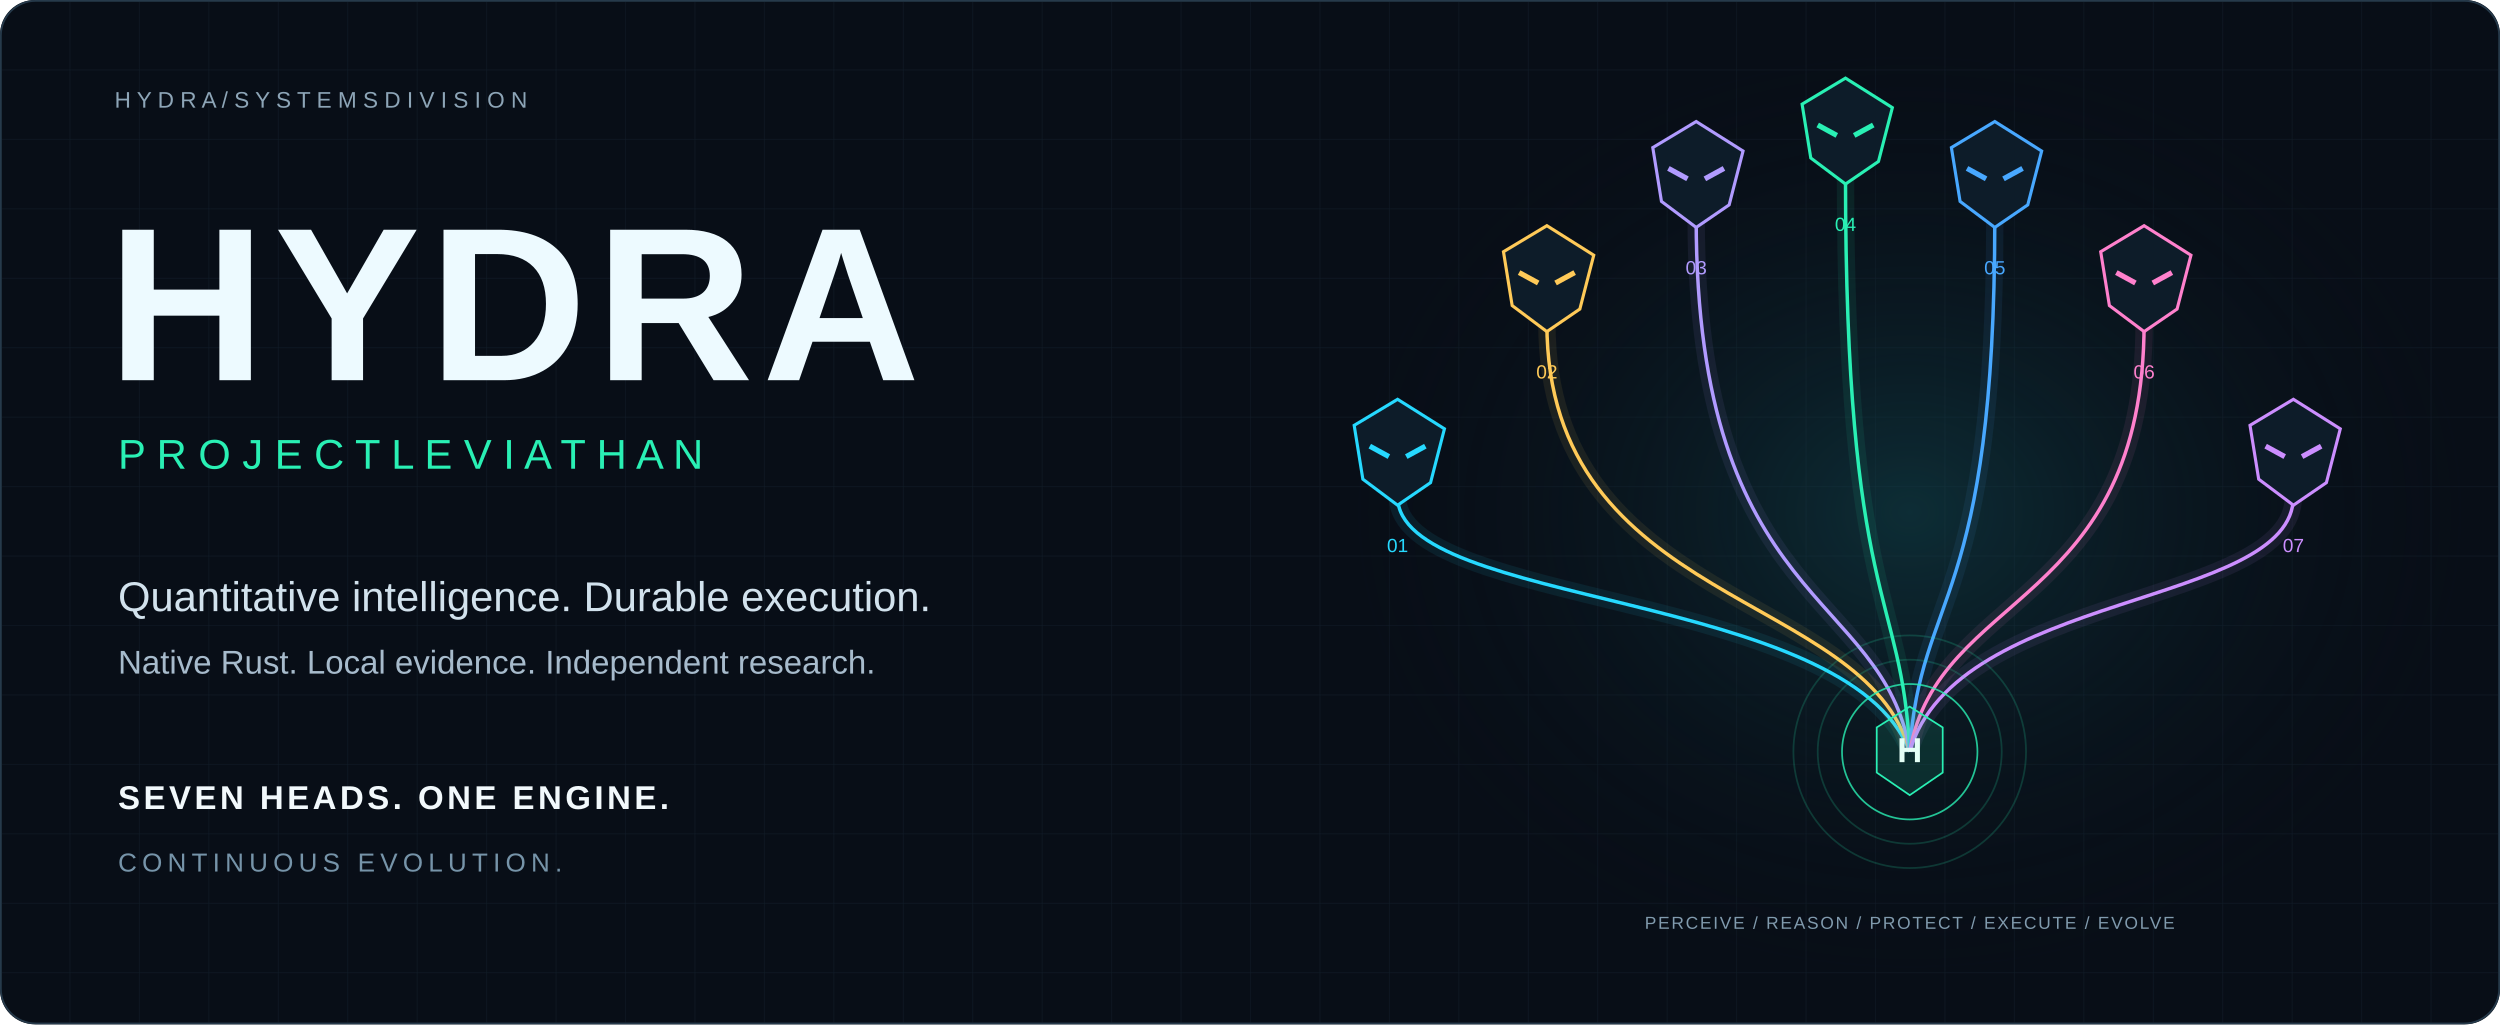
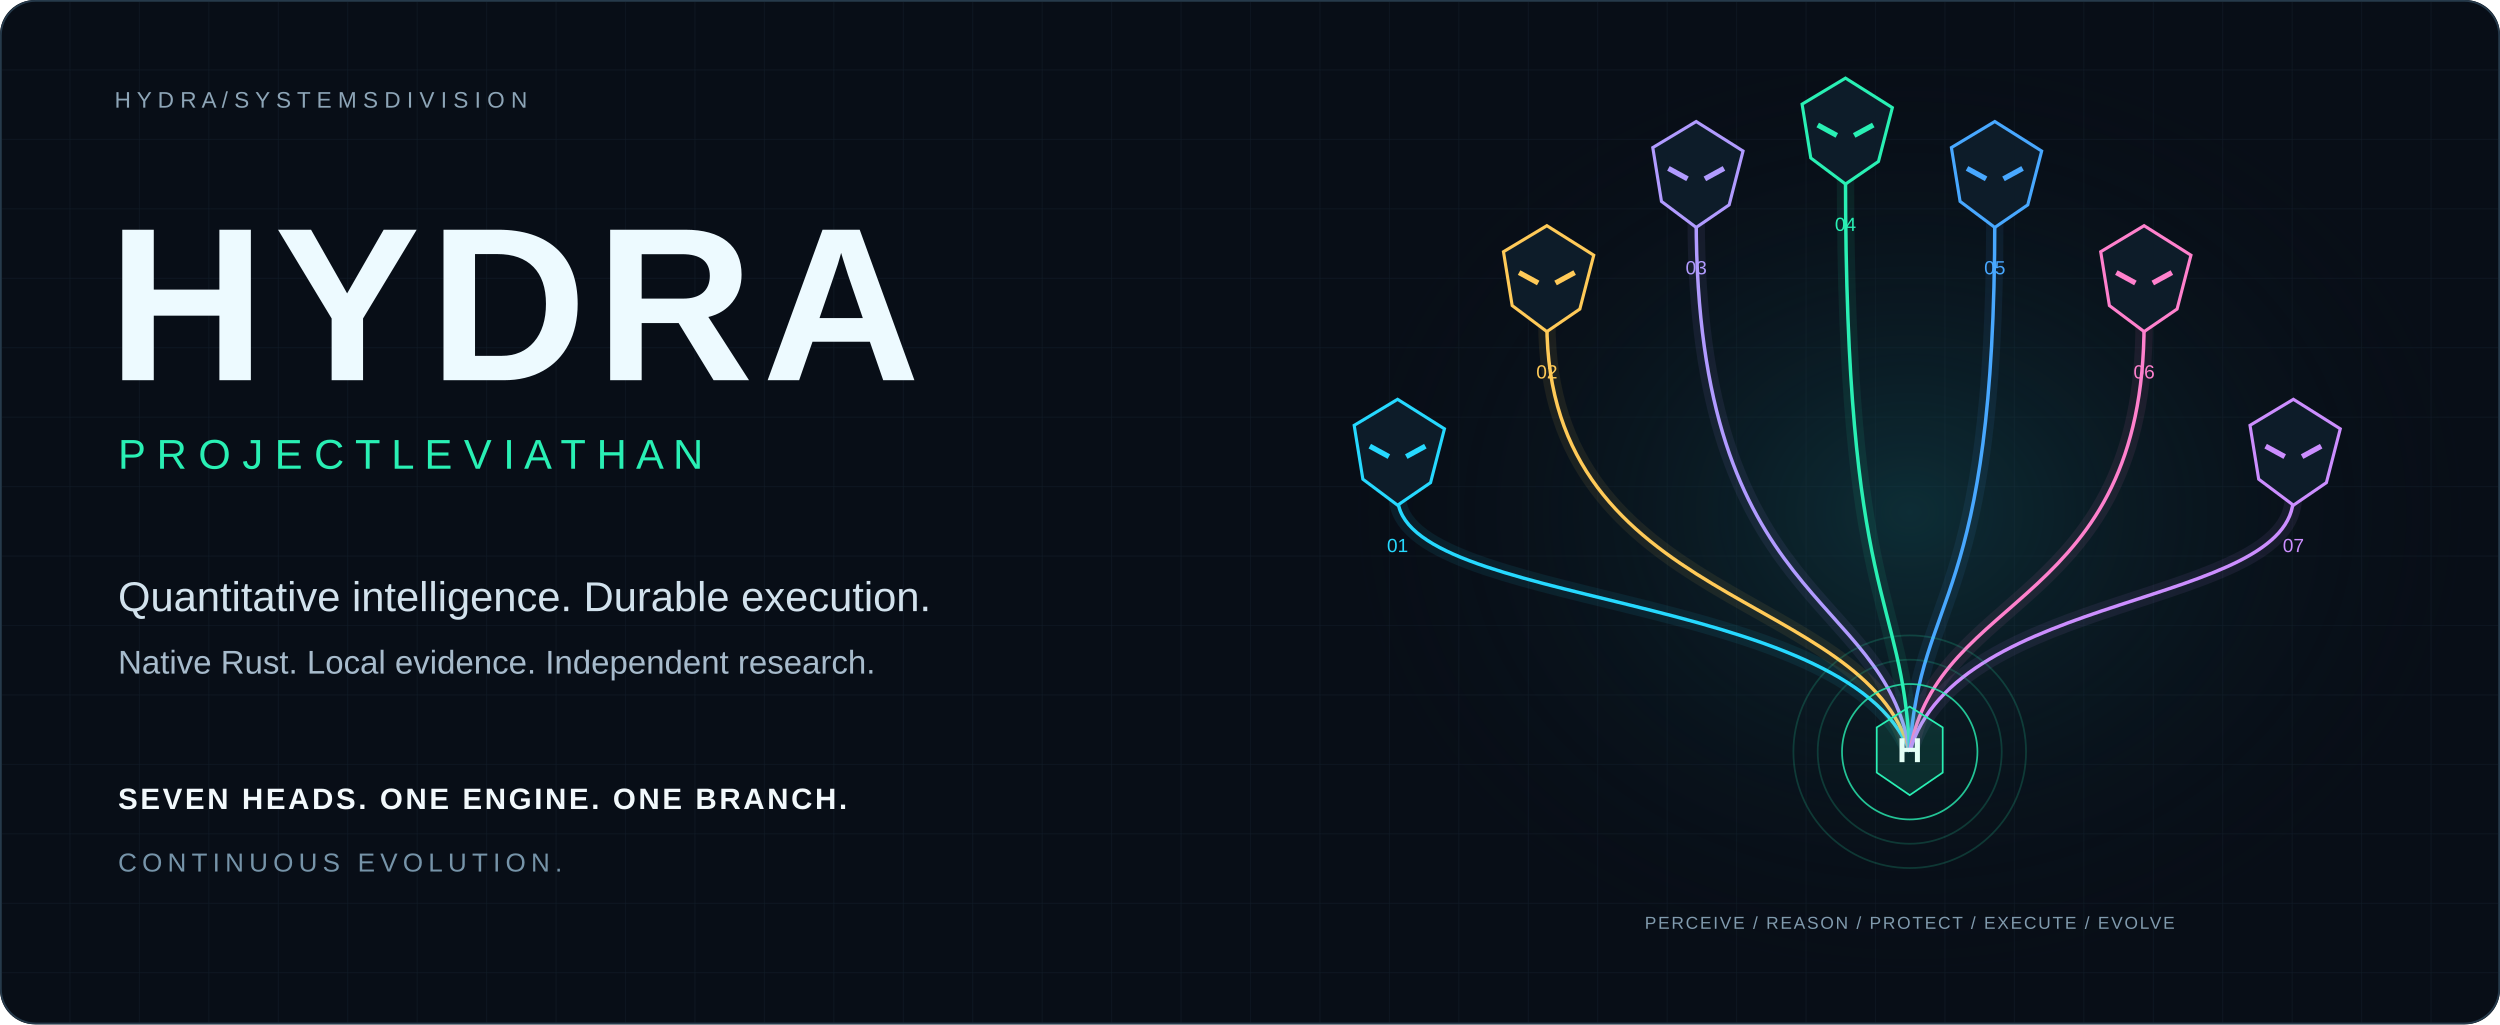
<svg xmlns="http://www.w3.org/2000/svg" width="1440" height="590" viewBox="0 0 1440 590" role="img" aria-label="HYDRA — Project Leviathan. Seven heads. One engine. Continuous evolution.">
  <rect width="1440" height="590" rx="20" fill="#080E17" />
  <rect x=".5" y=".5" width="1439" height="589" rx="20" fill="none" stroke="#263A4B" />
  <defs>
    <radialGradient id="a">
      <stop stop-color="#134F57" stop-opacity=".48" />
      <stop offset="1" stop-color="#080E17" stop-opacity="0" />
    </radialGradient>
    <pattern id="g" width="40" height="40" patternUnits="userSpaceOnUse">
      <path d="M40 0H0V40" fill="none" stroke="#1B2A39" stroke-width=".6" />
    </pattern>
    <linearGradient id="line">
      <stop stop-color="#26D9FF" />
      <stop offset=".5" stop-color="#29F0B4" />
      <stop offset="1" stop-color="#FF81CD" />
    </linearGradient>
  </defs>
  <rect x="1" y="1" width="1438" height="588" rx="20" fill="url(#g)" opacity=".5" />
  <ellipse cx="1100" cy="295" rx="330" ry="275" fill="url(#a)" />
  <text x="66" y="62" fill="#8DA5B7" font-family="Segoe UI,Arial,sans-serif" font-size="13">H Y D R A   /   S Y S T E M S   D I V I S I O N</text>
  <text x="62" y="219" fill="#EDFAFF" font-family="Segoe UI,Arial,sans-serif" font-size="126" font-weight="800" letter-spacing="5">HYDRA</text>
  <text x="68" y="270" fill="#29F0B4" font-family="Segoe UI,Arial,sans-serif" font-size="24">P R O J E C T   L E V I A T H A N</text>
  <path d="M68 305H615" stroke="url(#line)" stroke-width="2" />
  <text x="68" y="352" fill="#D2E2ED" font-family="Segoe UI,Arial,sans-serif" font-size="24">Quantitative intelligence. Durable execution.</text>
  <text x="68" y="388" fill="#A7BBCC" font-family="Segoe UI,Arial,sans-serif" font-size="19">Native Rust. Local evidence. Independent research.</text>
-   <text x="68" y="466" fill="#F2F9FC" font-family="Segoe UI,Arial,sans-serif" font-size="19" font-weight="700" letter-spacing="2">SEVEN HEADS. ONE ENGINE.</text>
+   <text x="68" y="466" fill="#F2F9FC" font-family="Segoe UI,Arial,sans-serif" font-size="17" font-weight="700" letter-spacing="1.5">SEVEN HEADS. ONE ENGINE. ONE BRANCH.</text>
  <text x="68" y="502" fill="#7694A9" font-family="Segoe UI,Arial,sans-serif" font-size="15" letter-spacing="3">CONTINUOUS EVOLUTION.</text>
  <path d="M1100 433 C1064.6 340 805.0 350 805.0 286.0" stroke="#26D9FF" stroke-width="10" opacity=".08" fill="none" />
  <path d="M1100 433 C1064.6 340 805.0 350 805.0 286.0" stroke="#26D9FF" stroke-width="2" fill="none" />
  <path d="M780 245 L805 230 L832 247 L824 278 L805 291 L785 276Z" fill="#0D1C29" stroke="#26D9FF" stroke-width="1.8" />
  <path d="M789 257L800 263M821 257L810 263" stroke="#26D9FF" stroke-width="3" />
  <text x="805" y="318" fill="#26D9FF" font-family="Segoe UI,Arial,sans-serif" font-size="11" text-anchor="middle">01</text>
  <path d="M1100 433 C1074.9 340 891.0 350 891.0 186.0" stroke="#FFCA58" stroke-width="10" opacity=".08" fill="none" />
  <path d="M1100 433 C1074.9 340 891.0 350 891.0 186.0" stroke="#FFCA58" stroke-width="2" fill="none" />
  <path d="M866 145 L891 130 L918 147 L910 178 L891 191 L871 176Z" fill="#0D1C29" stroke="#FFCA58" stroke-width="1.8" />
  <path d="M875 157L886 163M907 157L896 163" stroke="#FFCA58" stroke-width="3" />
  <text x="891" y="218" fill="#FFCA58" font-family="Segoe UI,Arial,sans-serif" font-size="11" text-anchor="middle">02</text>
  <path d="M1100 433 C1085.2 340 977.0 350 977.0 126.0" stroke="#B19BFF" stroke-width="10" opacity=".08" fill="none" />
  <path d="M1100 433 C1085.2 340 977.0 350 977.0 126.0" stroke="#B19BFF" stroke-width="2" fill="none" />
  <path d="M952 85 L977 70 L1004 87 L996 118 L977 131 L957 116Z" fill="#0D1C29" stroke="#B19BFF" stroke-width="1.8" />
  <path d="M961 97L972 103M993 97L982 103" stroke="#B19BFF" stroke-width="3" />
  <text x="977" y="158" fill="#B19BFF" font-family="Segoe UI,Arial,sans-serif" font-size="11" text-anchor="middle">03</text>
  <path d="M1100 433 C1095.6 340 1063.0 350 1063.0 101.0" stroke="#29F0B4" stroke-width="10" opacity=".08" fill="none" />
  <path d="M1100 433 C1095.6 340 1063.0 350 1063.0 101.0" stroke="#29F0B4" stroke-width="2" fill="none" />
  <path d="M1038 60 L1063 45 L1090 62 L1082 93 L1063 106 L1043 91Z" fill="#0D1C29" stroke="#29F0B4" stroke-width="1.8" />
  <path d="M1047 72L1058 78M1079 72L1068 78" stroke="#29F0B4" stroke-width="3" />
  <text x="1063" y="133" fill="#29F0B4" font-family="Segoe UI,Arial,sans-serif" font-size="11" text-anchor="middle">04</text>
  <path d="M1100 433 C1105.9 340 1149.0 350 1149.0 126.0" stroke="#48A8FF" stroke-width="10" opacity=".08" fill="none" />
  <path d="M1100 433 C1105.9 340 1149.0 350 1149.0 126.0" stroke="#48A8FF" stroke-width="2" fill="none" />
  <path d="M1124 85 L1149 70 L1176 87 L1168 118 L1149 131 L1129 116Z" fill="#0D1C29" stroke="#48A8FF" stroke-width="1.8" />
  <path d="M1133 97L1144 103M1165 97L1154 103" stroke="#48A8FF" stroke-width="3" />
  <text x="1149" y="158" fill="#48A8FF" font-family="Segoe UI,Arial,sans-serif" font-size="11" text-anchor="middle">05</text>
  <path d="M1100 433 C1116.2 340 1235.0 350 1235.0 186.0" stroke="#FF81CD" stroke-width="10" opacity=".08" fill="none" />
  <path d="M1100 433 C1116.2 340 1235.0 350 1235.0 186.0" stroke="#FF81CD" stroke-width="2" fill="none" />
  <path d="M1210 145 L1235 130 L1262 147 L1254 178 L1235 191 L1215 176Z" fill="#0D1C29" stroke="#FF81CD" stroke-width="1.8" />
  <path d="M1219 157L1230 163M1251 157L1240 163" stroke="#FF81CD" stroke-width="3" />
  <text x="1235" y="218" fill="#FF81CD" font-family="Segoe UI,Arial,sans-serif" font-size="11" text-anchor="middle">06</text>
  <path d="M1100 433 C1126.5 340 1321.0 350 1321.0 286.0" stroke="#CC8EFF" stroke-width="10" opacity=".08" fill="none" />
  <path d="M1100 433 C1126.5 340 1321.0 350 1321.0 286.0" stroke="#CC8EFF" stroke-width="2" fill="none" />
  <path d="M1296 245 L1321 230 L1348 247 L1340 278 L1321 291 L1301 276Z" fill="#0D1C29" stroke="#CC8EFF" stroke-width="1.8" />
  <path d="M1305 257L1316 263M1337 257L1326 263" stroke="#CC8EFF" stroke-width="3" />
  <text x="1321" y="318" fill="#CC8EFF" font-family="Segoe UI,Arial,sans-serif" font-size="11" text-anchor="middle">07</text>
  <circle cx="1100" cy="433" r="39" fill="none" stroke="#29F0B4" opacity="0.8" />
  <circle cx="1100" cy="433" r="53" fill="none" stroke="#29F0B4" opacity="0.18" />
  <circle cx="1100" cy="433" r="67" fill="none" stroke="#29F0B4" opacity="0.18" />
  <path d="M1081 419L1100 407L1119 419V445L1100 458L1081 445Z" fill="#29F0B4" fill-opacity=".12" stroke="#29F0B4" />
  <text x="1100" y="439" fill="#E4FFF6" font-family="Segoe UI,Arial,sans-serif" font-size="20" text-anchor="middle" font-weight="700">H</text>
  <text x="1100" y="535" fill="#819BAE" font-family="Segoe UI,Arial,sans-serif" font-size="10" text-anchor="middle" letter-spacing="1">PERCEIVE / REASON / PROTECT / EXECUTE / EVOLVE</text>
</svg>
